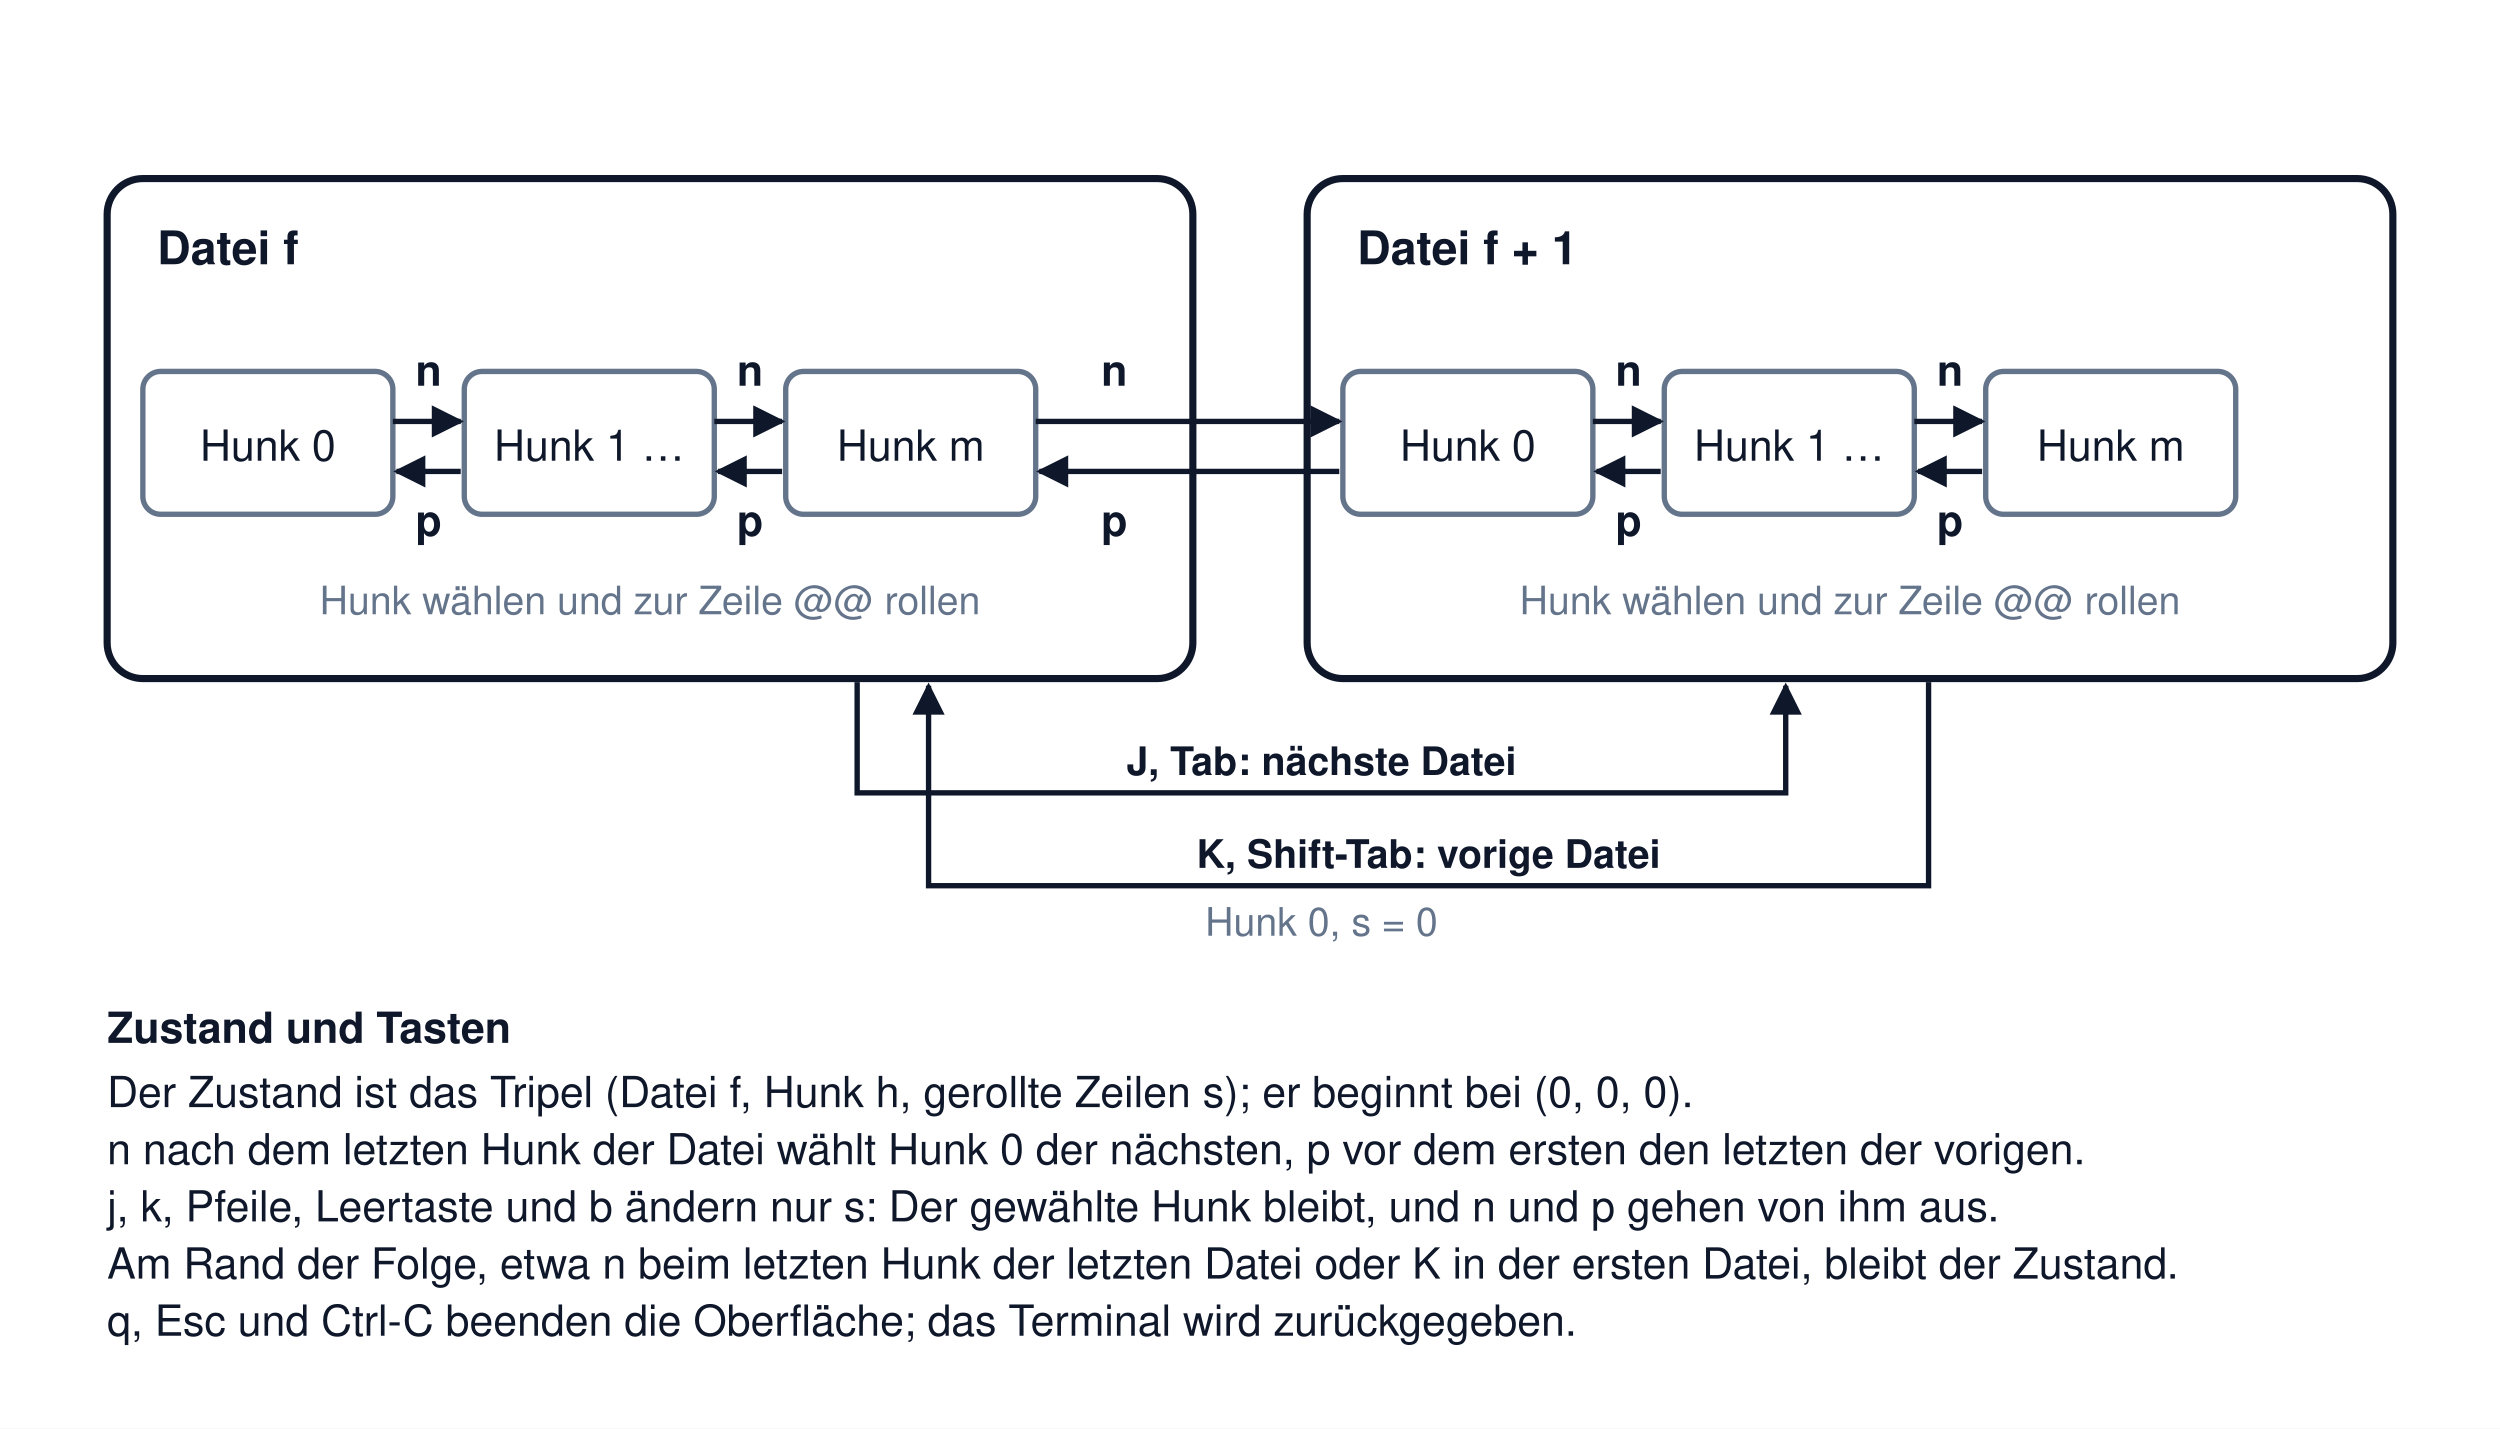
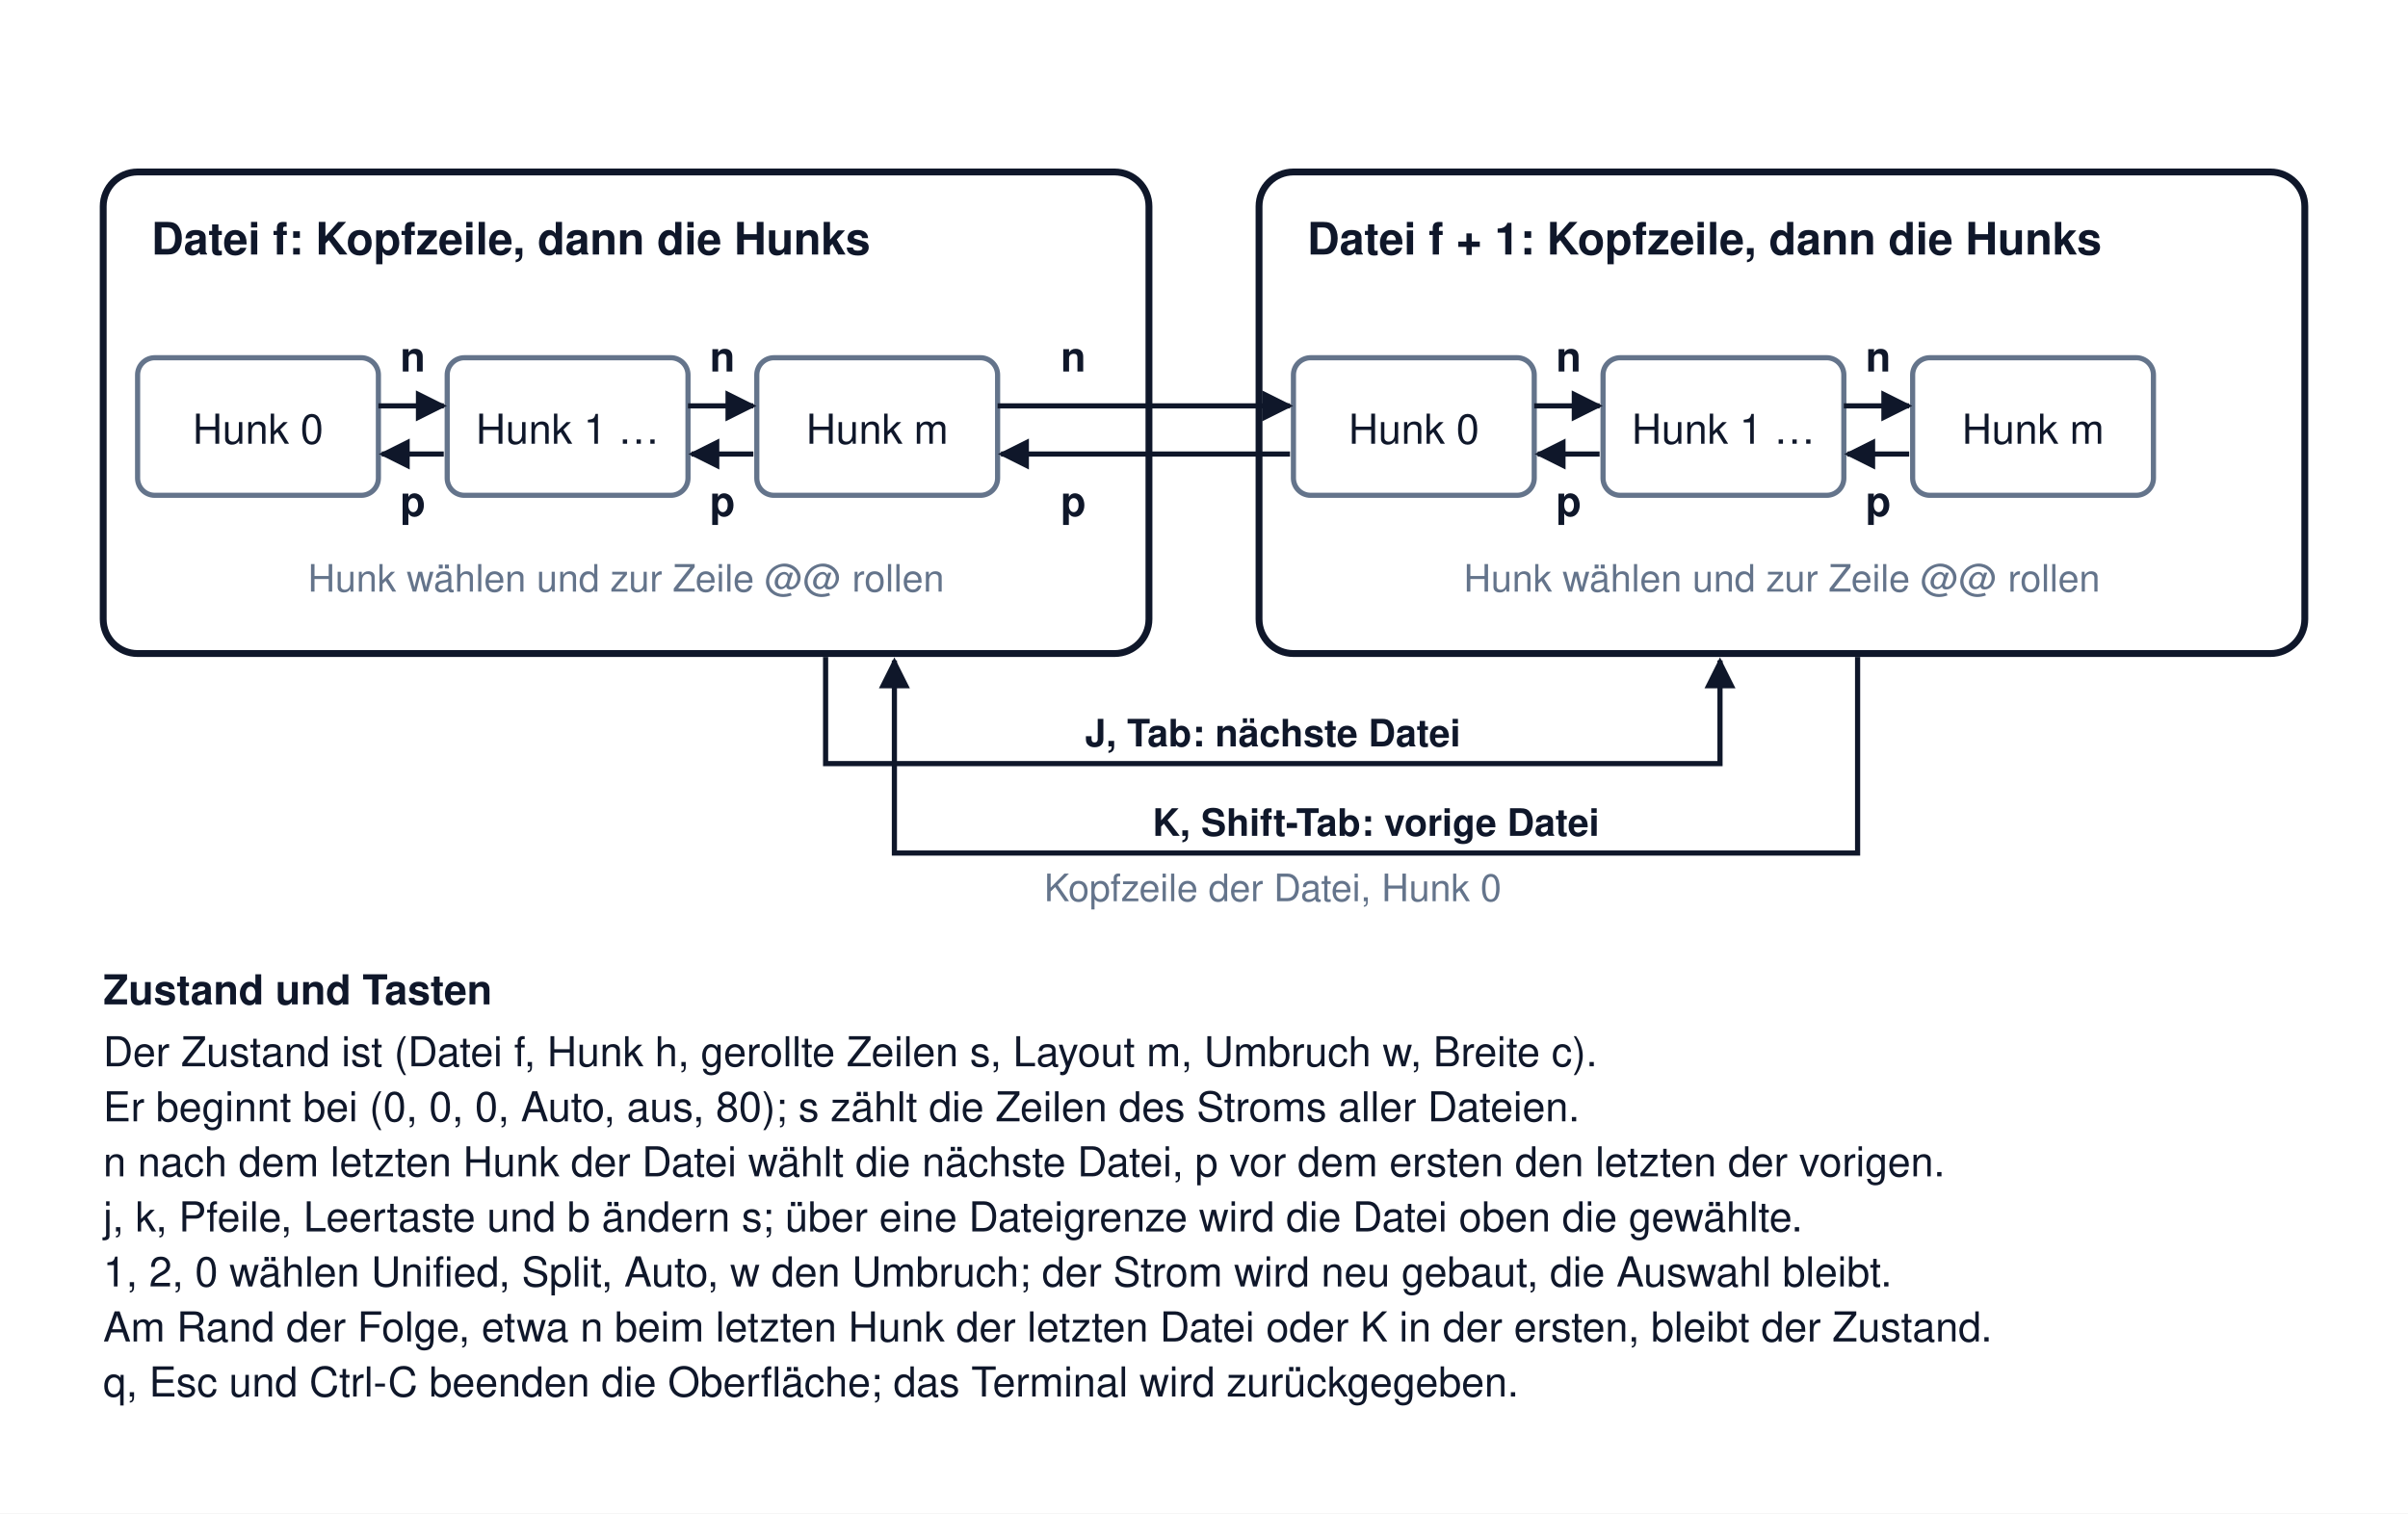
- <svg xmlns="http://www.w3.org/2000/svg" viewBox="0 0 700 400" font-family="Helvetica, Arial, sans-serif">
+ <svg xmlns="http://www.w3.org/2000/svg" viewBox="0 0 700 440" font-family="Helvetica, Arial, sans-serif">
  <defs>
    <marker id="arrow" viewBox="0 0 10 10" refX="9" refY="5" markerWidth="6" markerHeight="6" orient="auto">
      <path d="M0,0 L10,5 L0,10 z" fill="#0F172A" />
    </marker>
  </defs>
-   <rect x="0" y="0" width="700" height="400" fill="#FFFFFF" />
+   <rect x="0" y="0" width="700" height="440" fill="#FFFFFF" />
  <rect x="30" y="50" width="304" height="140" rx="10" fill="#FFFFFF" stroke="#0F172A" stroke-width="2" />
  <rect x="366" y="50" width="304" height="140" rx="10" fill="#FFFFFF" stroke="#0F172A" stroke-width="2" />
-   <text x="44" y="74" font-size="13" font-weight="bold" fill="#0F172A">Datei f</text>
-   <text x="380" y="74" font-size="13" font-weight="bold" fill="#0F172A">Datei f + 1</text>
+   <text x="44" y="74" font-size="13" font-weight="bold" fill="#0F172A">Datei f: Kopfzeile, dann die Hunks</text>
+   <text x="380" y="74" font-size="13" font-weight="bold" fill="#0F172A">Datei f + 1: Kopfzeile, dann die Hunks</text>
  <g fill="#FFFFFF" stroke="#64748B" stroke-width="1.5">
    <rect x="40" y="104" width="70" height="40" rx="5" />
    <rect x="130" y="104" width="70" height="40" rx="5" />
    <rect x="220" y="104" width="70" height="40" rx="5" />
    <rect x="376" y="104" width="70" height="40" rx="5" />
    <rect x="466" y="104" width="70" height="40" rx="5" />
    <rect x="556" y="104" width="70" height="40" rx="5" />
  </g>
  <g font-size="12" fill="#0F172A" text-anchor="middle">
    <text x="75" y="129">Hunk 0</text>
    <text x="165" y="129">Hunk 1 …</text>
    <text x="255" y="129">Hunk m</text>
    <text x="411" y="129">Hunk 0</text>
    <text x="501" y="129">Hunk 1 …</text>
    <text x="591" y="129">Hunk m</text>
  </g>
  <g stroke="#0F172A" stroke-width="1.5" marker-end="url(#arrow)">
    <line x1="110" y1="118" x2="129" y2="118" />
    <line x1="200" y1="118" x2="219" y2="118" />
    <line x1="290" y1="118" x2="375" y2="118" />
    <line x1="446" y1="118" x2="465" y2="118" />
    <line x1="536" y1="118" x2="555" y2="118" />
    <line x1="129" y1="132" x2="111" y2="132" />
    <line x1="219" y1="132" x2="201" y2="132" />
    <line x1="375" y1="132" x2="291" y2="132" />
    <line x1="465" y1="132" x2="447" y2="132" />
    <line x1="555" y1="132" x2="537" y2="132" />
  </g>
  <g font-size="12" font-weight="bold" fill="#0F172A" text-anchor="middle">
    <text x="120" y="108">n</text>
    <text x="210" y="108">n</text>
    <text x="312" y="108">n</text>
    <text x="456" y="108">n</text>
    <text x="546" y="108">n</text>
    <text x="120" y="150">p</text>
    <text x="210" y="150">p</text>
    <text x="312" y="150">p</text>
    <text x="456" y="150">p</text>
    <text x="546" y="150">p</text>
  </g>
  <text x="182" y="172" font-size="11" fill="#64748B" text-anchor="middle">Hunk wählen und zur Zeile @@ rollen</text>
  <text x="518" y="172" font-size="11" fill="#64748B" text-anchor="middle">Hunk wählen und zur Zeile @@ rollen</text>
  <g fill="none" stroke="#0F172A" stroke-width="1.5" marker-end="url(#arrow)">
    <path d="M240,191 V222 H500 V192" />
    <path d="M540,191 V248 H260 V192" />
  </g>
  <g font-size="11" font-weight="bold" fill="#0F172A" text-anchor="middle">
    <text x="370" y="217">J, Tab: nächste Datei</text>
    <text x="400" y="243">K, Shift-Tab: vorige Datei</text>
  </g>
-   <text x="370" y="262" font-size="11" fill="#64748B" text-anchor="middle">Hunk 0, s = 0</text>
+   <text x="370" y="262" font-size="11" fill="#64748B" text-anchor="middle">Kopfzeile der Datei, Hunk 0</text>
  <g font-size="12" fill="#0F172A">
    <text x="30" y="292" font-weight="bold">Zustand und Tasten</text>
-     <text x="30" y="310">Der Zustand ist das Tripel (Datei f, Hunk h, gerollte Zeilen s); er beginnt bei (0, 0, 0).</text>
-     <text x="30" y="326">n nach dem letzten Hunk der Datei wählt Hunk 0 der nächsten, p vor dem ersten den letzten der vorigen.</text>
-     <text x="30" y="342">j, k, Pfeile, Leertaste und b ändern nur s: Der gewählte Hunk bleibt, und n und p gehen von ihm aus.</text>
-     <text x="30" y="358">Am Rand der Folge, etwa n beim letzten Hunk der letzten Datei oder K in der ersten Datei, bleibt der Zustand.</text>
-     <text x="30" y="374">q, Esc und Ctrl-C beenden die Oberfläche; das Terminal wird zurückgegeben.</text>
+     <text x="30" y="310">Der Zustand ist (Datei f, Hunk h, gerollte Zeilen s, Layout m, Umbruch w, Breite c).</text>
+     <text x="30" y="326">Er beginnt bei (0, 0, 0, Auto, aus, 80); s zählt die Zeilen des Stroms aller Dateien.</text>
+     <text x="30" y="342">n nach dem letzten Hunk der Datei wählt die nächste Datei, p vor dem ersten den letzten der vorigen.</text>
+     <text x="30" y="358">j, k, Pfeile, Leertaste und b ändern s; über eine Dateigrenze wird die Datei oben die gewählte.</text>
+     <text x="30" y="374">1, 2, 0 wählen Unified, Split, Auto, w den Umbruch; der Strom wird neu gebaut, die Auswahl bleibt.</text>
+     <text x="30" y="390">Am Rand der Folge, etwa n beim letzten Hunk der letzten Datei oder K in der ersten, bleibt der Zustand.</text>
+     <text x="30" y="406">q, Esc und Ctrl-C beenden die Oberfläche; das Terminal wird zurückgegeben.</text>
  </g>
</svg>
